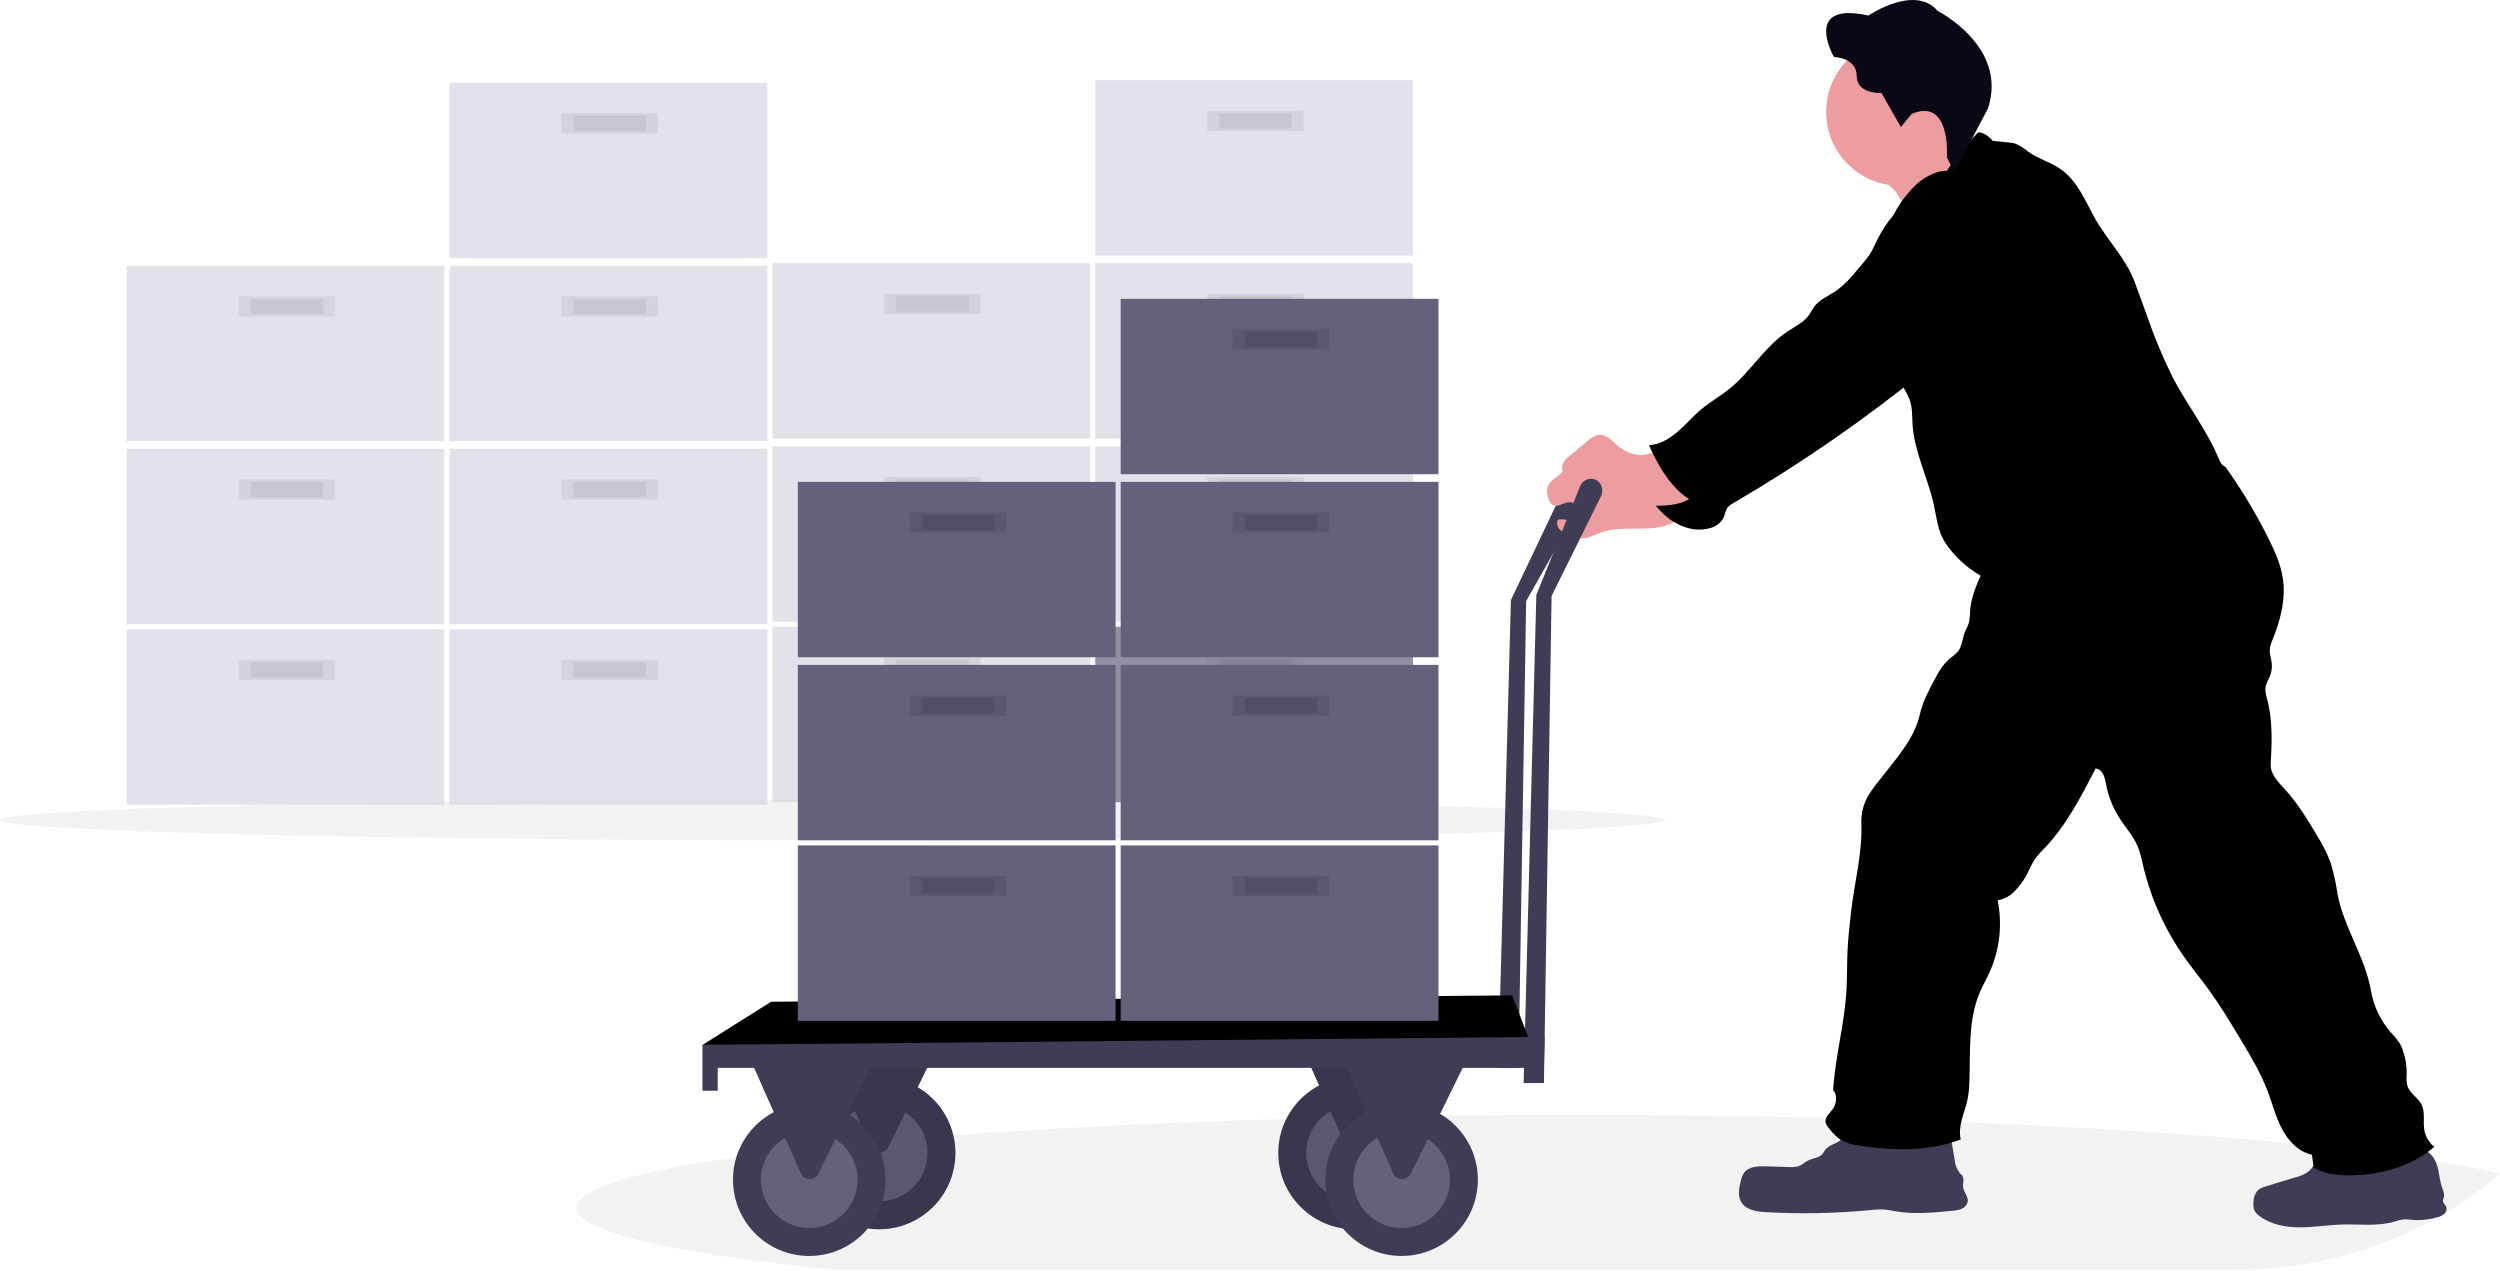
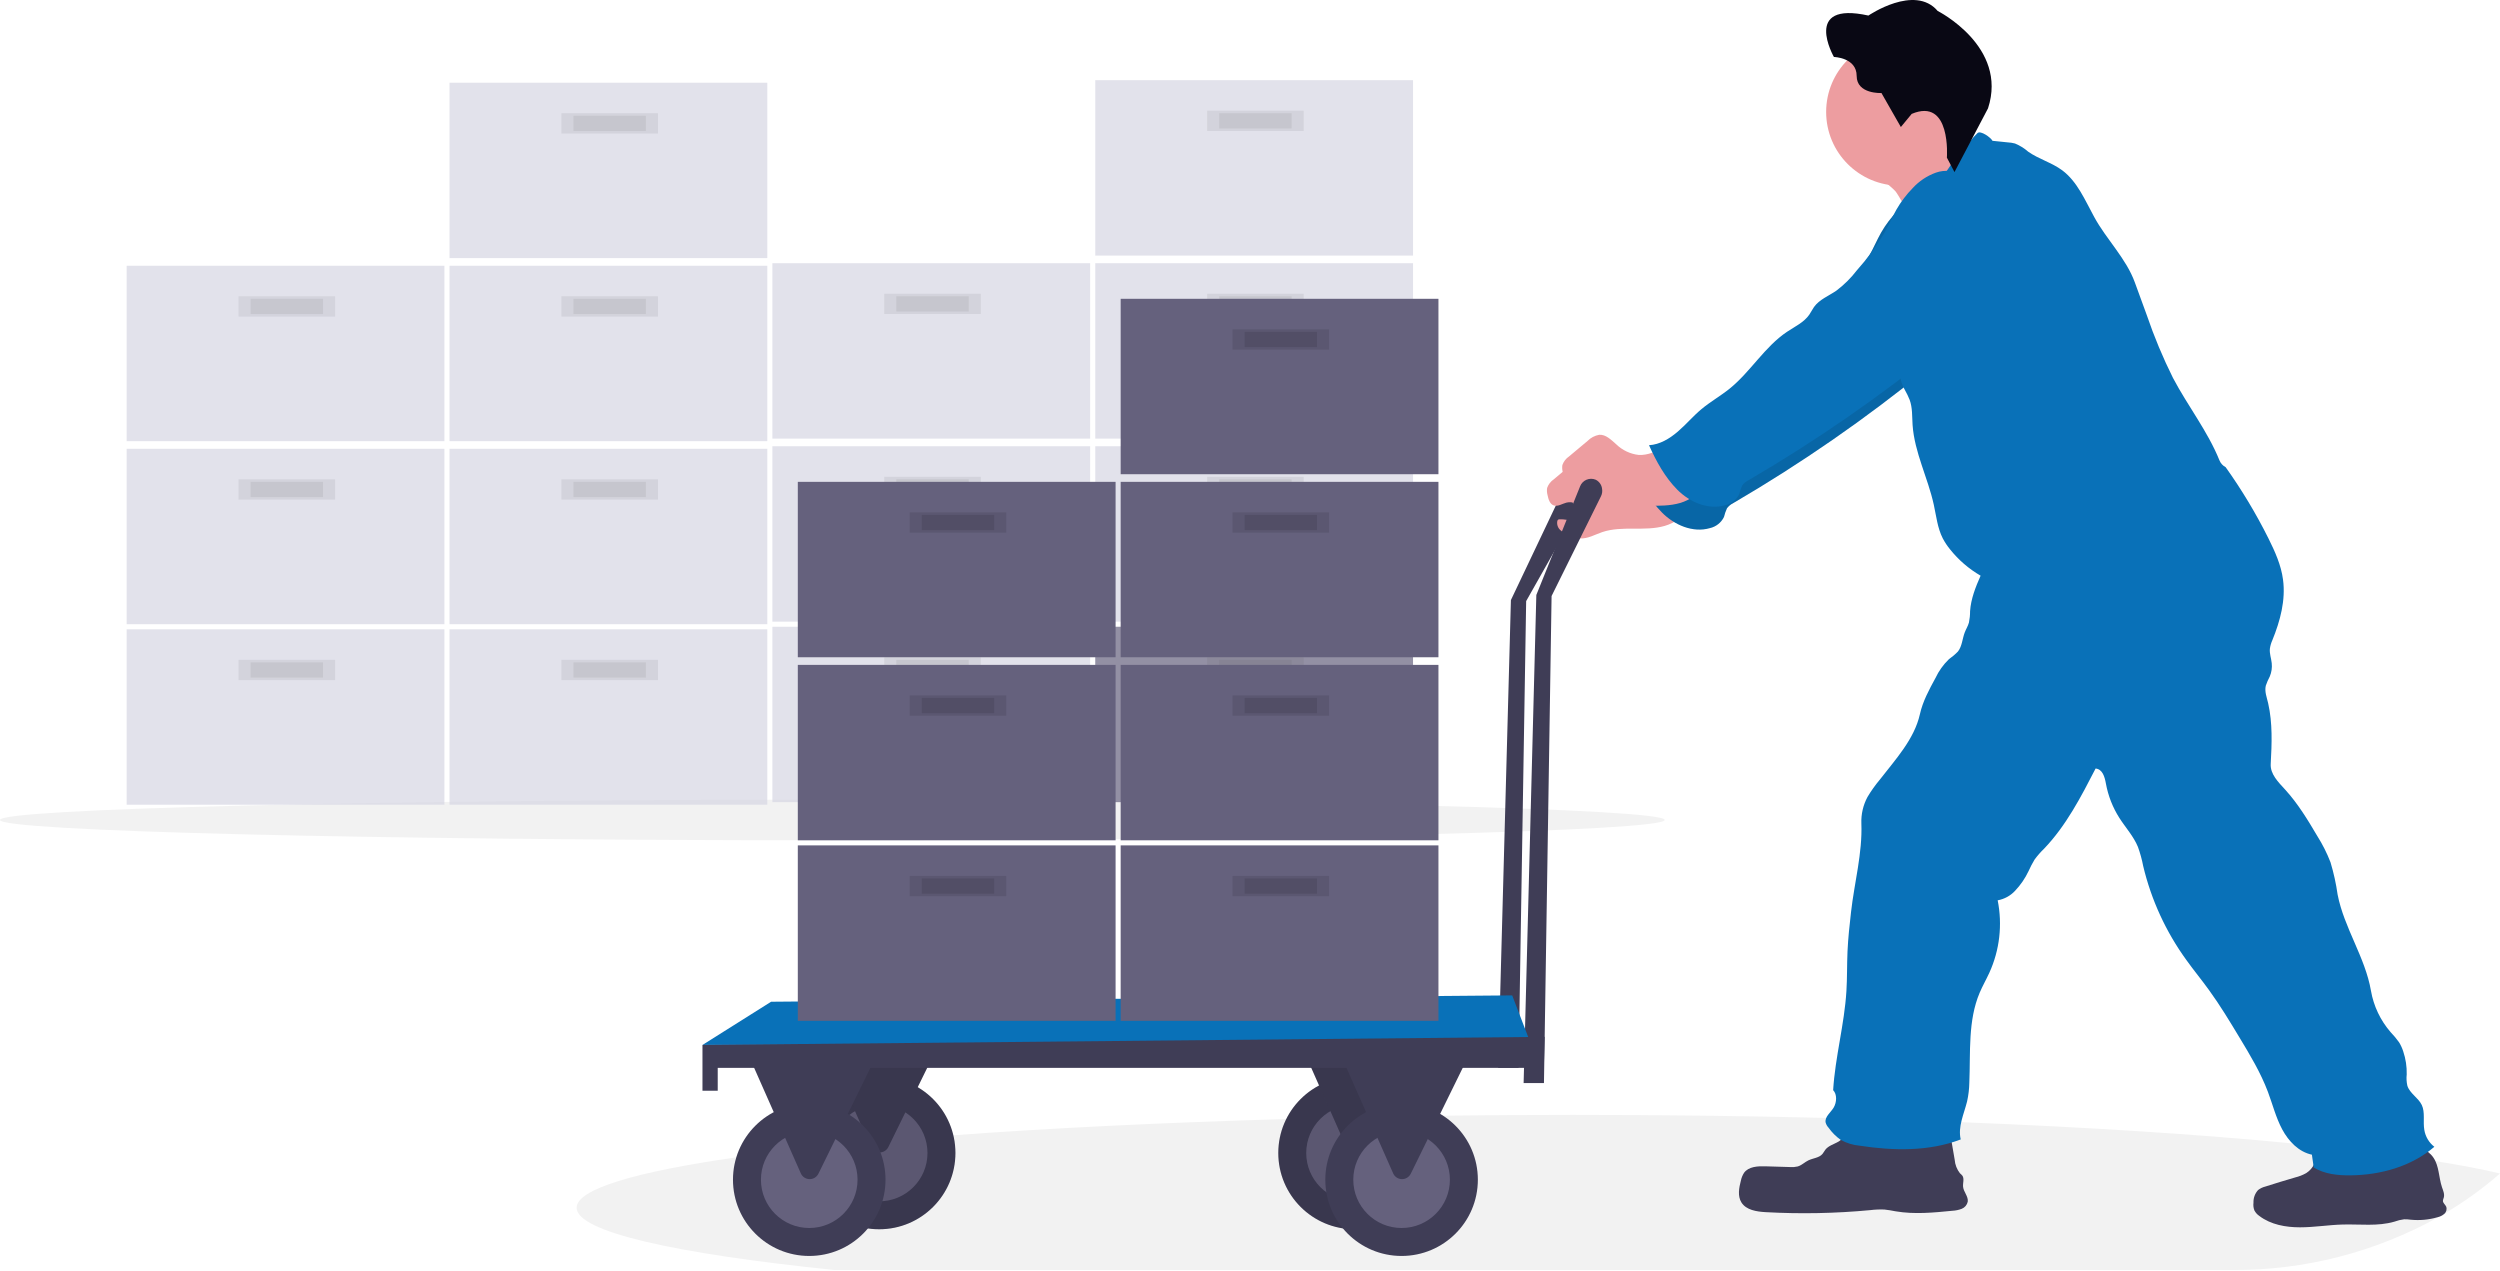
<svg xmlns="http://www.w3.org/2000/svg" width="800" height="406.41" viewBox="0 0 800 406.41" class="injected-svg" role="img" artist="Katerina Limpitsouni" copyright="unDraw" scrapped="true" source="https://undraw.co/">
  <g transform="translate(-409.001 -366.07)">
    <ellipse cx="266.354" cy="6.508" rx="266.354" ry="6.508" transform="translate(409 621.95)" fill="#f2f2f2" />
    <g transform="translate(449.528 392.537)" opacity="0.7">
      <rect width="101.69" height="56.133" transform="translate(0 174.907)" fill="#d6d6e3" />
      <rect width="30.914" height="6.508" transform="translate(35.795 184.67)" opacity="0.1" />
      <rect width="23.185" height="4.881" transform="translate(39.659 185.483)" opacity="0.1" />
      <rect width="101.69" height="56.133" transform="translate(103.317 174.907)" fill="#d6d6e3" />
      <rect width="30.914" height="6.508" transform="translate(139.112 184.67)" opacity="0.1" />
      <rect width="23.185" height="4.881" transform="translate(142.977 185.483)" opacity="0.1" />
      <rect width="101.69" height="56.133" transform="translate(0 117.147)" fill="#d6d6e3" />
      <rect width="30.914" height="6.508" transform="translate(35.795 126.91)" opacity="0.1" />
      <rect width="23.185" height="4.881" transform="translate(39.659 127.723)" opacity="0.1" />
      <rect width="101.69" height="56.133" transform="translate(103.317 117.147)" fill="#d6d6e3" />
      <rect width="30.914" height="6.508" transform="translate(139.112 126.91)" opacity="0.1" />
      <rect width="23.185" height="4.881" transform="translate(142.977 127.723)" opacity="0.1" />
      <rect width="101.69" height="56.133" transform="translate(0 58.574)" fill="#d6d6e3" />
      <rect width="30.914" height="6.508" transform="translate(35.795 68.336)" fill="#090814" opacity="0.1" />
      <rect width="23.185" height="4.881" transform="translate(39.659 69.149)" opacity="0.1" />
      <rect width="101.69" height="56.133" transform="translate(103.317 58.574)" fill="#d6d6e3" />
      <rect width="30.914" height="6.508" transform="translate(139.112 68.336)" opacity="0.1" />
      <rect width="23.185" height="4.881" transform="translate(142.977 69.149)" opacity="0.1" />
      <rect width="101.69" height="56.133" transform="translate(103.317 0)" fill="#d6d6e3" />
      <rect width="30.914" height="6.508" transform="translate(139.112 9.762)" opacity="0.1" />
      <rect width="23.185" height="4.881" transform="translate(142.977 10.576)" opacity="0.1" />
    </g>
    <g transform="translate(656.163 391.723)" opacity="0.7">
      <rect width="101.69" height="56.133" transform="translate(0 174.907)" fill="#d6d6e3" />
      <rect width="30.914" height="6.508" transform="translate(35.795 184.67)" opacity="0.1" />
      <rect width="23.185" height="4.881" transform="translate(39.659 185.483)" opacity="0.1" />
      <rect width="101.69" height="56.133" transform="translate(103.317 174.907)" fill="#65617d" />
      <rect width="30.914" height="6.508" transform="translate(139.112 184.67)" opacity="0.1" />
      <rect width="23.185" height="4.881" transform="translate(142.977 185.483)" opacity="0.1" />
      <rect width="101.69" height="56.133" transform="translate(0 117.147)" fill="#d6d6e3" />
      <rect width="30.914" height="6.508" transform="translate(35.795 126.91)" opacity="0.1" />
      <rect width="23.185" height="4.881" transform="translate(39.659 127.723)" opacity="0.1" />
      <rect width="101.69" height="56.133" transform="translate(103.317 117.147)" fill="#d6d6e3" />
      <rect width="30.914" height="6.508" transform="translate(139.112 126.91)" opacity="0.1" />
      <rect width="23.185" height="4.881" transform="translate(142.977 127.723)" opacity="0.1" />
      <rect width="101.69" height="56.133" transform="translate(0 58.574)" fill="#d6d6e3" />
      <rect width="30.914" height="6.508" transform="translate(35.795 68.336)" opacity="0.1" />
      <rect width="23.185" height="4.881" transform="translate(39.659 69.149)" opacity="0.1" />
      <rect width="101.69" height="56.133" transform="translate(103.317 58.574)" fill="#d6d6e3" />
      <rect width="30.914" height="6.508" transform="translate(139.112 68.336)" opacity="0.1" />
      <rect width="23.185" height="4.881" transform="translate(142.977 69.149)" opacity="0.1" />
      <rect width="101.69" height="56.133" transform="translate(103.317)" fill="#d6d6e3" />
      <rect width="30.914" height="6.508" transform="translate(139.112 9.762)" opacity="0.1" />
      <rect width="23.185" height="4.881" transform="translate(142.977 10.576)" opacity="0.1" />
    </g>
    <path d="M738.673,465.643a3.7,3.7,0,0,0-2.026-2.912,3.783,3.783,0,0,0-5.011,2.115l-18.068,38.016L709.5,652.55h6.508l2.44-149.355L738.331,468A3.863,3.863,0,0,0,738.673,465.643Z" transform="translate(178.924 55.228)" fill="#3f3d56" />
    <path d="M962.479,733.392a117.775,117.775,0,0,1-17.149,12.455,2.845,2.845,0,0,1-.317.374,5.3,5.3,0,0,1-2.237,1.123h0a133.916,133.916,0,0,1-65.961,16.938H429.524C378.272,759.01,347,752.021,347,744.35c0-5.947,18.776-11.487,51.106-16.124q5.028-.732,10.486-1.416,3.36-.423,6.874-.813l3.978-.464q4.426-.5,9.087-.984h.252l3.254-.325q4.124-.427,8.42-.814l2.083-.187,5.312-.472q5.174-.463,10.576-.887,4.483-.35,9.112-.7c31.288-2.318,67.36-4.068,106.612-5.2l11.21-.382,3.775-.081,7.973-.179,3.2-.065,3.36-.065,2.392-.041,11.227-.179,5.768-.081h1.18q20.46-.244,41.685-.252c27.969,0,55.092.333,80.937.968h0q22.258.537,43.157,1.367h.13c40.172,1.578,76.129,3.9,105.888,6.793l.545.057c7.639.74,14.871,1.53,21.656,2.343,6.386.765,12.382,1.57,17.946,2.392,1.928.285,3.8.578,5.622.862l.464.081C949.975,730.748,956.744,732.017,962.479,733.392Z" transform="translate(246.522 8.196)" fill="#f2f2f2" />
    <path d="M868.736,354.957c4.979-1.342,9.413-4.149,13.757-6.923l15.14-9.64c-4.108-.325-7.655-3.254-9.762-6.8s-2.977-7.672-3.693-11.723c-6.508,2.538-12.146,6.842-17.4,11.389-2.083,1.8-6.508,4.515-7.151,7.322s3.457,5.084,5.044,6.964C865.213,346.171,870.347,354.51,868.736,354.957Z" transform="translate(150.941 81.812)" fill="#ed9da0" />
    <path d="M761.6,459.99c-2.668,1.367-5.508,2.766-8.493,2.571a12.34,12.34,0,0,1-7.151-3.409c-1.627-1.415-3.3-3.181-5.442-3.034a6.973,6.973,0,0,0-3.742,1.985l-5.9,4.938a5.548,5.548,0,0,0-2.14,2.766,5.481,5.481,0,0,0,.138,2.294c.269,1.318.716,2.855,1.985,3.3s2.652-.513,3.994-.879a4.7,4.7,0,0,1,4.613,1.359,2.742,2.742,0,0,1,.813,1.773c0,1.473-1.627,2.441-3.124,2.514s-2.929-.415-4.409-.325a.675.675,0,0,0-.757.6,3.108,3.108,0,0,0,.952,2.831,8.258,8.258,0,0,0,2.652,1.627,10.821,10.821,0,0,0,3.628,1.058c2.5.163,4.792-1.22,7.159-2.026,3.189-1.074,6.622-1.106,9.99-1.1s6.785.057,10.015-.887,6.3-3.034,7.558-6.15a1.481,1.481,0,0,0,.138-.944,1.561,1.561,0,0,0-.683-.813c-4.54-3.36-6.378-7.444-11.487-9.86Z" transform="translate(175.348 56.406)" fill="#ed9da0" />
-     <path d="M863.233,353.871a9.811,9.811,0,0,0-8.607-1,18.581,18.581,0,0,0-7.411,4.938,34.088,34.088,0,0,0-5.231,6.907c-1.383,2.441-2.441,4.995-3.824,7.427a79,79,0,0,1-8.835,12,34.066,34.066,0,0,1-6.565,6.508c-2.555,1.741-5.41,2.807-7.143,5.223-.545.765-.936,1.627-1.472,2.4-1.7,2.489-4.588,3.824-7.1,5.491-7.208,4.8-11.69,12.789-18.426,18.231-2.9,2.343-6.183,4.182-9.038,6.573-2.66,2.221-4.881,4.881-7.533,7.159s-5.768,4.157-9.225,4.369c2.31,5.15,5.068,10.2,9.03,14.212s9.9,6.573,15.31,5a6.652,6.652,0,0,0,4.531-3.58,15.3,15.3,0,0,1,.96-2.774,5.7,5.7,0,0,1,2.058-1.684,486.328,486.328,0,0,0,61.917-42.9c5.231-4.263,10.421-8.078,15.79-12.2a34.513,34.513,0,0,0,5.312-4.653,17.686,17.686,0,0,0,2.148-19.484,46.208,46.208,0,0,0-4.93-6.679A58.7,58.7,0,0,0,863.233,353.871Z" transform="translate(168.981 75.764)" fill="currentColor" />
+     <path d="M863.233,353.871a9.811,9.811,0,0,0-8.607-1,18.581,18.581,0,0,0-7.411,4.938,34.088,34.088,0,0,0-5.231,6.907c-1.383,2.441-2.441,4.995-3.824,7.427a79,79,0,0,1-8.835,12,34.066,34.066,0,0,1-6.565,6.508c-2.555,1.741-5.41,2.807-7.143,5.223-.545.765-.936,1.627-1.472,2.4-1.7,2.489-4.588,3.824-7.1,5.491-7.208,4.8-11.69,12.789-18.426,18.231-2.9,2.343-6.183,4.182-9.038,6.573-2.66,2.221-4.881,4.881-7.533,7.159s-5.768,4.157-9.225,4.369c2.31,5.15,5.068,10.2,9.03,14.212s9.9,6.573,15.31,5a6.652,6.652,0,0,0,4.531-3.58,15.3,15.3,0,0,1,.96-2.774,5.7,5.7,0,0,1,2.058-1.684,486.328,486.328,0,0,0,61.917-42.9c5.231-4.263,10.421-8.078,15.79-12.2a34.513,34.513,0,0,0,5.312-4.653,17.686,17.686,0,0,0,2.148-19.484,46.208,46.208,0,0,0-4.93-6.679A58.7,58.7,0,0,0,863.233,353.871Z" transform="translate(168.981 75.764)" fill="#0971b8" />
    <path d="M863.233,353.871a9.811,9.811,0,0,0-8.607-1,18.581,18.581,0,0,0-7.411,4.938,34.088,34.088,0,0,0-5.231,6.907c-1.383,2.441-2.441,4.995-3.824,7.427a79,79,0,0,1-8.835,12,34.066,34.066,0,0,1-6.565,6.508c-2.555,1.741-5.41,2.807-7.143,5.223-.545.765-.936,1.627-1.472,2.4-1.7,2.489-4.588,3.824-7.1,5.491-7.208,4.8-11.69,12.789-18.426,18.231-2.9,2.343-6.183,4.182-9.038,6.573-2.66,2.221-4.881,4.881-7.533,7.159s-5.768,4.157-9.225,4.369c2.31,5.15,5.068,10.2,9.03,14.212s9.9,6.573,15.31,5a6.652,6.652,0,0,0,4.531-3.58,15.3,15.3,0,0,1,.96-2.774,5.7,5.7,0,0,1,2.058-1.684,486.328,486.328,0,0,0,61.917-42.9c5.231-4.263,10.421-8.078,15.79-12.2a34.513,34.513,0,0,0,5.312-4.653,17.686,17.686,0,0,0,2.148-19.484,46.208,46.208,0,0,0-4.93-6.679A58.7,58.7,0,0,0,863.233,353.871Z" transform="translate(168.981 75.764)" opacity="0.1" />
    <path d="M835.992,724c-1.424.814-3.173,1.269-4.173,2.587-.325.423-.545.919-.895,1.326-1.082,1.269-3,1.326-4.507,2.05-1.2.569-2.18,1.627-3.457,1.961a7.505,7.505,0,0,1-2.335.179l-7.907-.236c-2.506-.073-5.442.057-6.9,2.1a7.451,7.451,0,0,0-.992,2.441c-.61,2.335-1.106,4.979.171,7.029,1.529,2.441,4.881,2.937,7.769,3.1a224.256,224.256,0,0,0,33.468-.651,26.463,26.463,0,0,1,4.539-.187c1.2.1,2.384.366,3.571.57,6,1.017,12.13.423,18.182-.179a9.506,9.506,0,0,0,2.986-.635,3.164,3.164,0,0,0,1.9-2.253c.252-1.676-1.318-3.1-1.489-4.784-.122-1.188.447-2.514-.2-3.523a5.809,5.809,0,0,0-.813-.814,8.008,8.008,0,0,1-1.676-4.328L871.8,721.4a2.57,2.57,0,0,0-.683-1.578,2.348,2.348,0,0,0-1.009-.415c-6.2-1.4-12.553-.122-18.711.659a50.284,50.284,0,0,1-9.575.48c-1.383-.089-1.92-.252-2.953.651S837.286,723.247,835.992,724Z" transform="translate(161.264 7.424)" fill="#3f3d56" />
    <path d="M1023.42,735.377a13.717,13.717,0,0,1-3.465,1.359q-4.792,1.4-9.567,2.921a6.343,6.343,0,0,0-2.335,1.123,5.678,5.678,0,0,0-1.473,4.068,5.1,5.1,0,0,0,.285,2.441,4.878,4.878,0,0,0,1.627,1.806c3.644,2.758,8.4,3.612,12.976,3.612s9.111-.773,13.683-.895c5.524-.146,11.194.635,16.506-.911a14.05,14.05,0,0,1,3.14-.765,13.318,13.318,0,0,1,2.131.138,22.6,22.6,0,0,0,8.477-.773,5.218,5.218,0,0,0,2.245-1.115,2.1,2.1,0,0,0,.6-2.294c-.293-.659-1.041-1.139-1.049-1.863a3.5,3.5,0,0,1,.269-1.009c.333-1.115-.2-2.278-.578-3.376-1.049-3.14-.878-6.752-2.758-9.478s-5.328-3.848-8.607-4.279a23.868,23.868,0,0,0-8.013.228c-2.969.635-5.743,1.961-8.656,2.807a28.313,28.313,0,0,1-10.413.984c-2.327-.2-1.529.171-2.318,2.123A6.924,6.924,0,0,1,1023.42,735.377Z" transform="translate(123.533 6.105)" fill="#3f3d56" />
    <circle cx="23.592" cy="23.592" r="23.592" transform="translate(993.368 378.3)" fill="#ed9da0" />
-     <path d="M1033.077,652.782c-7.322,6.288-17.206,9.038-26.846,9.136-4.068.041-8.29-.4-11.755-2.506-.244-1.334-.342-2.774-.586-4.108-4.206-.879-7.468-4.3-9.5-8.094s-3.067-8.005-4.58-12.024c-2.31-6.118-5.695-11.755-9.079-17.352-3.108-5.158-6.224-10.332-9.762-15.2-2.343-3.254-4.881-6.313-7.2-9.559a84.611,84.611,0,0,1-13.87-30.149,39.421,39.421,0,0,0-1.684-6.126c-1.4-3.4-3.962-6.167-5.939-9.266a30.615,30.615,0,0,1-4.3-10.974c-.4-2.213-1.082-4.6-3.3-4.832h0c-4.67,9.071-9.429,18.288-16.49,25.667a26.612,26.612,0,0,0-3.034,3.466,33.326,33.326,0,0,0-1.953,3.742,24.108,24.108,0,0,1-4.312,6.28,10.055,10.055,0,0,1-5.548,3.026,37.942,37.942,0,0,1-2.668,23.185c-.984,2.148-2.164,4.2-3.091,6.37-3.791,8.949-2.912,19.044-3.311,28.75a30.227,30.227,0,0,1-.716,6.044c-.984,3.97-3.018,8.192-2.034,12.162-10.2,3.9-21.534,3.653-32.338,2.009a15.581,15.581,0,0,1-6.028-1.83,16.585,16.585,0,0,1-3.954-3.954,3.962,3.962,0,0,1-.9-1.57c-.423-1.855,1.627-3.254,2.579-4.881s1.123-4.206-.187-5.54c.651-10.649,3.6-21.046,4.247-31.727.26-4.23.155-8.477.35-12.715s.651-8.363,1.123-12.528c1.074-9.51,3.677-18.833,3.311-28.392a16.514,16.514,0,0,1,1.961-8.452,42.625,42.625,0,0,1,3.986-5.6c5-6.451,11-12.919,12.78-20.883.919-4.108,2.953-7.867,4.971-11.56a20.468,20.468,0,0,1,4.344-6.077,19.039,19.039,0,0,0,2.872-2.441c1.334-1.716,1.383-4.068,2.172-6.118.407-1.058,1.033-2.034,1.334-3.124a17.807,17.807,0,0,0,.366-3.661c.26-3.937,1.774-7.745,3.368-11.349a34.762,34.762,0,0,1-9.762-8.412,20.585,20.585,0,0,1-2.359-3.555c-1.676-3.3-2.058-7.069-2.847-10.69-1.879-8.64-6.2-16.767-6.8-25.593-.179-2.693,0-5.475-.936-8.021a25.236,25.236,0,0,0-1.513-3.132,12.808,12.808,0,0,1-1.285-3.156c-.521-2.4.2-4.881,0-7.322-.2-2.156-1.115-4.173-1.57-6.28a29.818,29.818,0,0,1-.236-8.3c.2-3.254.911-6.614.635-9.827A37.967,37.967,0,0,1,871.4,346.5l.187-.187c1.554-1.627,3.254-3.067,4.653-4.792,1.9-2.31,3.254-5.028,5.263-7.273.879-1,1.871-1.9,2.742-2.9a24.119,24.119,0,0,1,2.644-2.961c.987-.917,4.221,1.4,4.8,2.481,1.692.13,3.2.366,4.881.5a11.025,11.025,0,0,1,2.31.358,15.033,15.033,0,0,1,4.214,2.611c3.384,2.384,7.541,3.49,10.869,5.947,4.881,3.62,7.322,9.6,10.267,14.961,3.9,7.183,10.25,13.293,13.016,20.973l3.815,10.446a163.16,163.16,0,0,0,8.379,20.086c4.71,8.949,11.088,17.011,14.871,26.374a4.247,4.247,0,0,0,1.977,2.18,170.133,170.133,0,0,1,13.692,22.779c2.091,4.2,4.067,8.558,4.669,13.2.887,6.565-.9,13.2-3.392,19.337a10.078,10.078,0,0,0-.813,2.766c-.163,1.554.431,3.083.594,4.637a8.584,8.584,0,0,1-.627,4.263,19.53,19.53,0,0,0-1.277,2.945c-.439,1.871.342,3.775.765,5.646,1.432,6.337,1.171,12.9.813,19.394-.187,3.254,2.441,5.833,4.629,8.217,4.068,4.466,7.24,9.689,10.307,14.9a48.167,48.167,0,0,1,4.2,8.363,69.332,69.332,0,0,1,2.27,10.307c2.067,10.665,8.835,20.094,10.673,30.792a27.361,27.361,0,0,0,6.281,13.236,28.829,28.829,0,0,1,2.709,3.254,13.1,13.1,0,0,1,1.334,2.912,21.437,21.437,0,0,1,1.115,7.379,11.023,11.023,0,0,0,.2,3.588c.765,2.481,3.5,3.848,4.621,6.183s.35,5.329.814,7.981a8.591,8.591,0,0,0,3.213,5.4Z" transform="translate(154.918 80.264)" fill="currentColor" />
+     <path d="M1033.077,652.782c-7.322,6.288-17.206,9.038-26.846,9.136-4.068.041-8.29-.4-11.755-2.506-.244-1.334-.342-2.774-.586-4.108-4.206-.879-7.468-4.3-9.5-8.094s-3.067-8.005-4.58-12.024c-2.31-6.118-5.695-11.755-9.079-17.352-3.108-5.158-6.224-10.332-9.762-15.2-2.343-3.254-4.881-6.313-7.2-9.559a84.611,84.611,0,0,1-13.87-30.149,39.421,39.421,0,0,0-1.684-6.126c-1.4-3.4-3.962-6.167-5.939-9.266a30.615,30.615,0,0,1-4.3-10.974c-.4-2.213-1.082-4.6-3.3-4.832h0c-4.67,9.071-9.429,18.288-16.49,25.667a26.612,26.612,0,0,0-3.034,3.466,33.326,33.326,0,0,0-1.953,3.742,24.108,24.108,0,0,1-4.312,6.28,10.055,10.055,0,0,1-5.548,3.026,37.942,37.942,0,0,1-2.668,23.185c-.984,2.148-2.164,4.2-3.091,6.37-3.791,8.949-2.912,19.044-3.311,28.75a30.227,30.227,0,0,1-.716,6.044c-.984,3.97-3.018,8.192-2.034,12.162-10.2,3.9-21.534,3.653-32.338,2.009a15.581,15.581,0,0,1-6.028-1.83,16.585,16.585,0,0,1-3.954-3.954,3.962,3.962,0,0,1-.9-1.57c-.423-1.855,1.627-3.254,2.579-4.881s1.123-4.206-.187-5.54c.651-10.649,3.6-21.046,4.247-31.727.26-4.23.155-8.477.35-12.715s.651-8.363,1.123-12.528c1.074-9.51,3.677-18.833,3.311-28.392a16.514,16.514,0,0,1,1.961-8.452,42.625,42.625,0,0,1,3.986-5.6c5-6.451,11-12.919,12.78-20.883.919-4.108,2.953-7.867,4.971-11.56a20.468,20.468,0,0,1,4.344-6.077,19.039,19.039,0,0,0,2.872-2.441c1.334-1.716,1.383-4.068,2.172-6.118.407-1.058,1.033-2.034,1.334-3.124a17.807,17.807,0,0,0,.366-3.661c.26-3.937,1.774-7.745,3.368-11.349a34.762,34.762,0,0,1-9.762-8.412,20.585,20.585,0,0,1-2.359-3.555c-1.676-3.3-2.058-7.069-2.847-10.69-1.879-8.64-6.2-16.767-6.8-25.593-.179-2.693,0-5.475-.936-8.021a25.236,25.236,0,0,0-1.513-3.132,12.808,12.808,0,0,1-1.285-3.156c-.521-2.4.2-4.881,0-7.322-.2-2.156-1.115-4.173-1.57-6.28a29.818,29.818,0,0,1-.236-8.3c.2-3.254.911-6.614.635-9.827A37.967,37.967,0,0,1,871.4,346.5l.187-.187c1.554-1.627,3.254-3.067,4.653-4.792,1.9-2.31,3.254-5.028,5.263-7.273.879-1,1.871-1.9,2.742-2.9a24.119,24.119,0,0,1,2.644-2.961c.987-.917,4.221,1.4,4.8,2.481,1.692.13,3.2.366,4.881.5a11.025,11.025,0,0,1,2.31.358,15.033,15.033,0,0,1,4.214,2.611c3.384,2.384,7.541,3.49,10.869,5.947,4.881,3.62,7.322,9.6,10.267,14.961,3.9,7.183,10.25,13.293,13.016,20.973l3.815,10.446a163.16,163.16,0,0,0,8.379,20.086c4.71,8.949,11.088,17.011,14.871,26.374a4.247,4.247,0,0,0,1.977,2.18,170.133,170.133,0,0,1,13.692,22.779c2.091,4.2,4.067,8.558,4.669,13.2.887,6.565-.9,13.2-3.392,19.337a10.078,10.078,0,0,0-.813,2.766c-.163,1.554.431,3.083.594,4.637a8.584,8.584,0,0,1-.627,4.263,19.53,19.53,0,0,0-1.277,2.945c-.439,1.871.342,3.775.765,5.646,1.432,6.337,1.171,12.9.813,19.394-.187,3.254,2.441,5.833,4.629,8.217,4.068,4.466,7.24,9.689,10.307,14.9a48.167,48.167,0,0,1,4.2,8.363,69.332,69.332,0,0,1,2.27,10.307c2.067,10.665,8.835,20.094,10.673,30.792a27.361,27.361,0,0,0,6.281,13.236,28.829,28.829,0,0,1,2.709,3.254,13.1,13.1,0,0,1,1.334,2.912,21.437,21.437,0,0,1,1.115,7.379,11.023,11.023,0,0,0,.2,3.588c.765,2.481,3.5,3.848,4.621,6.183s.35,5.329.814,7.981a8.591,8.591,0,0,0,3.213,5.4Z" transform="translate(154.918 80.264)" fill="#0971b8" />
    <path d="M767.6,450.99c-2.668,1.367-5.508,2.766-8.493,2.571a12.34,12.34,0,0,1-7.151-3.409c-1.627-1.416-3.3-3.181-5.443-3.034a6.972,6.972,0,0,0-3.742,1.985l-5.9,4.938a5.548,5.548,0,0,0-2.14,2.766,5.482,5.482,0,0,0,.138,2.294c.268,1.318.716,2.855,1.985,3.3s2.652-.513,3.994-.879a4.7,4.7,0,0,1,4.613,1.359,2.742,2.742,0,0,1,.814,1.773c0,1.473-1.627,2.441-3.124,2.514s-2.929-.415-4.409-.325a.675.675,0,0,0-.757.6,3.108,3.108,0,0,0,.952,2.831,8.256,8.256,0,0,0,2.652,1.627,10.821,10.821,0,0,0,3.628,1.058c2.5.163,4.792-1.22,7.159-2.026,3.189-1.074,6.622-1.106,9.99-1.1s6.785.057,10.014-.887,6.3-3.034,7.558-6.15a1.48,1.48,0,0,0,.138-.944,1.562,1.562,0,0,0-.683-.813c-4.54-3.36-6.378-7.444-11.487-9.86Z" transform="translate(174.229 58.084)" fill="#ed9da0" />
-     <path d="M869.233,344.871a9.812,9.812,0,0,0-8.607-1,18.58,18.58,0,0,0-7.411,4.938,34.091,34.091,0,0,0-5.231,6.907c-1.383,2.44-2.441,4.995-3.824,7.427a79,79,0,0,1-8.835,12,34.064,34.064,0,0,1-6.565,6.508c-2.554,1.741-5.41,2.807-7.143,5.223-.545.765-.935,1.627-1.472,2.4-1.7,2.489-4.588,3.824-7.1,5.491-7.208,4.8-11.69,12.789-18.426,18.231-2.9,2.343-6.183,4.182-9.038,6.573-2.66,2.221-4.881,4.881-7.533,7.159s-5.768,4.157-9.225,4.369c2.31,5.15,5.068,10.2,9.03,14.212s9.9,6.573,15.31,5a6.652,6.652,0,0,0,4.531-3.579,15.317,15.317,0,0,1,.96-2.774,5.694,5.694,0,0,1,2.058-1.684,486.327,486.327,0,0,0,61.917-42.9c5.231-4.263,10.421-8.078,15.791-12.2a34.518,34.518,0,0,0,5.312-4.653,17.686,17.686,0,0,0,2.148-19.484,46.215,46.215,0,0,0-4.93-6.679,58.7,58.7,0,0,0-11.715-11.487Z" transform="translate(167.862 77.442)" fill="currentColor" />
+     <path d="M869.233,344.871a9.812,9.812,0,0,0-8.607-1,18.58,18.58,0,0,0-7.411,4.938,34.091,34.091,0,0,0-5.231,6.907c-1.383,2.44-2.441,4.995-3.824,7.427a79,79,0,0,1-8.835,12,34.064,34.064,0,0,1-6.565,6.508c-2.554,1.741-5.41,2.807-7.143,5.223-.545.765-.935,1.627-1.472,2.4-1.7,2.489-4.588,3.824-7.1,5.491-7.208,4.8-11.69,12.789-18.426,18.231-2.9,2.343-6.183,4.182-9.038,6.573-2.66,2.221-4.881,4.881-7.533,7.159s-5.768,4.157-9.225,4.369c2.31,5.15,5.068,10.2,9.03,14.212s9.9,6.573,15.31,5a6.652,6.652,0,0,0,4.531-3.579,15.317,15.317,0,0,1,.96-2.774,5.694,5.694,0,0,1,2.058-1.684,486.327,486.327,0,0,0,61.917-42.9c5.231-4.263,10.421-8.078,15.791-12.2a34.518,34.518,0,0,0,5.312-4.653,17.686,17.686,0,0,0,2.148-19.484,46.215,46.215,0,0,0-4.93-6.679,58.7,58.7,0,0,0-11.715-11.487Z" transform="translate(167.862 77.442)" fill="#0971b8" />
    <circle cx="24.406" cy="24.406" r="24.406" transform="translate(818.054 710.624)" fill="#3f3d56" />
    <circle cx="24.406" cy="24.406" r="24.406" transform="translate(818.054 710.624)" opacity="0.1" />
    <circle cx="15.457" cy="15.457" r="15.457" transform="translate(827.003 719.573)" fill="#65617d" />
    <circle cx="15.457" cy="15.457" r="15.457" transform="translate(827.003 719.573)" opacity="0.1" />
    <path d="M630,682.071l16.01,36.2a3.108,3.108,0,0,0,5.638.114l19.028-38.756Z" transform="translate(193.748 14.725)" fill="#3f3d56" />
    <path d="M630,682.071l16.01,36.2a3.108,3.108,0,0,0,5.638.114l19.028-38.756Z" transform="translate(193.748 14.725)" opacity="0.1" />
    <circle cx="24.406" cy="24.406" r="24.406" transform="translate(665.925 710.624)" fill="#3f3d56" />
    <circle cx="24.406" cy="24.406" r="24.406" transform="translate(665.925 710.624)" opacity="0.1" />
    <circle cx="15.457" cy="15.457" r="15.457" transform="translate(674.874 719.573)" fill="#65617d" />
    <circle cx="15.457" cy="15.457" r="15.457" transform="translate(674.874 719.573)" opacity="0.1" />
    <path d="M443,682.071l16.01,36.2a3.108,3.108,0,0,0,5.638.114l19.028-38.756Z" transform="translate(228.62 14.725)" fill="#3f3d56" />
    <path d="M443,682.071l16.01,36.2a3.108,3.108,0,0,0,5.638.114l19.028-38.756Z" transform="translate(228.62 14.725)" opacity="0.1" />
    <path d="M744.605,467.643a3.7,3.7,0,0,0-2.026-2.912,3.783,3.783,0,0,0-5.011,2.115l-14,34.762L719.5,657.8h6.508l2.441-155.863L744.264,470a3.863,3.863,0,0,0,.342-2.359Z" transform="translate(177.059 54.855)" fill="#3f3d56" />
-     <path d="M368.5,559.124l21.965-13.83,237.142-2.034,6.1,15.864Z" transform="translate(265.291 141.332)" fill="currentColor" />
+     <path d="M368.5,559.124l21.965-13.83,237.142-2.034,6.1,15.864Z" transform="translate(265.291 141.332)" fill="#0971b8" />
    <path d="M368.5,576.807V562.163l269.5-2.6-.26,9.925H373.381v7.322Z" transform="translate(265.291 138.292)" fill="#3f3d56" />
    <circle cx="24.406" cy="24.406" r="24.406" transform="translate(643.553 719.166)" fill="#3f3d56" />
    <circle cx="15.457" cy="15.457" r="15.457" transform="translate(652.502 728.115)" fill="#65617d" />
    <path d="M415.5,692.57l16.01,36.2a3.108,3.108,0,0,0,5.638.114l19.028-38.756Z" transform="translate(233.748 12.767)" fill="#3f3d56" />
    <circle cx="24.406" cy="24.406" r="24.406" transform="translate(833.104 719.166)" fill="#3f3d56" />
    <circle cx="15.457" cy="15.457" r="15.457" transform="translate(842.053 728.115)" fill="#65617d" />
    <path d="M648.5,692.57l16.01,36.2a3.108,3.108,0,0,0,5.638.114l19.028-38.756Z" transform="translate(190.299 12.767)" fill="#3f3d56" />
    <rect width="101.69" height="56.133" transform="translate(664.298 636.594)" fill="#65617d" />
    <rect width="30.914" height="6.508" transform="translate(700.093 646.356)" opacity="0.1" />
    <rect width="23.185" height="4.881" transform="translate(703.957 647.169)" opacity="0.1" />
    <rect width="101.69" height="56.133" transform="translate(767.615 636.594)" fill="#65617d" />
    <rect width="30.914" height="6.508" transform="translate(803.41 646.356)" opacity="0.1" />
    <rect width="23.185" height="4.881" transform="translate(807.275 647.169)" opacity="0.1" />
    <rect width="101.69" height="56.133" transform="translate(664.298 578.833)" fill="#65617d" />
    <rect width="30.914" height="6.508" transform="translate(700.093 588.596)" opacity="0.1" />
    <rect width="23.185" height="4.881" transform="translate(703.957 589.409)" opacity="0.1" />
    <rect width="101.69" height="56.133" transform="translate(767.615 578.833)" fill="#65617d" />
    <rect width="30.914" height="6.508" transform="translate(803.41 588.596)" opacity="0.1" />
    <rect width="23.185" height="4.881" transform="translate(807.275 589.409)" opacity="0.1" />
    <rect width="101.69" height="56.133" transform="translate(664.298 520.26)" fill="#65617d" />
    <rect width="30.914" height="6.508" transform="translate(700.093 530.022)" opacity="0.1" />
    <rect width="23.185" height="4.881" transform="translate(703.957 530.836)" opacity="0.1" />
    <rect width="101.69" height="56.133" transform="translate(767.615 520.26)" fill="#65617d" />
    <rect width="30.914" height="6.508" transform="translate(803.41 530.022)" opacity="0.1" />
    <rect width="23.185" height="4.881" transform="translate(807.275 530.836)" opacity="0.1" />
    <rect width="101.69" height="56.133" transform="translate(767.615 461.686)" fill="#65617d" />
    <rect width="30.914" height="6.508" transform="translate(803.41 471.448)" opacity="0.1" />
    <rect width="23.185" height="4.881" transform="translate(807.275 472.262)" opacity="0.1" />
    <path d="M549.308,127.67c12.766-5.4,11.291,13.986,11.291,13.986l2.432,4.62,10.734-20.4c6.456-19.788-16.116-31.157-16.116-31.157-7.355-8.663-22.161,1.475-22.161,1.475-21.341-4.737-11.037,13.254-11.037,13.254s7.276.166,7.276,6.056,7.931,5.479,7.931,5.479l6.212,10.88,3.438-4.171v-.02Z" transform="translate(471.405 274.855)" fill="#090814" />
  </g>
</svg>
